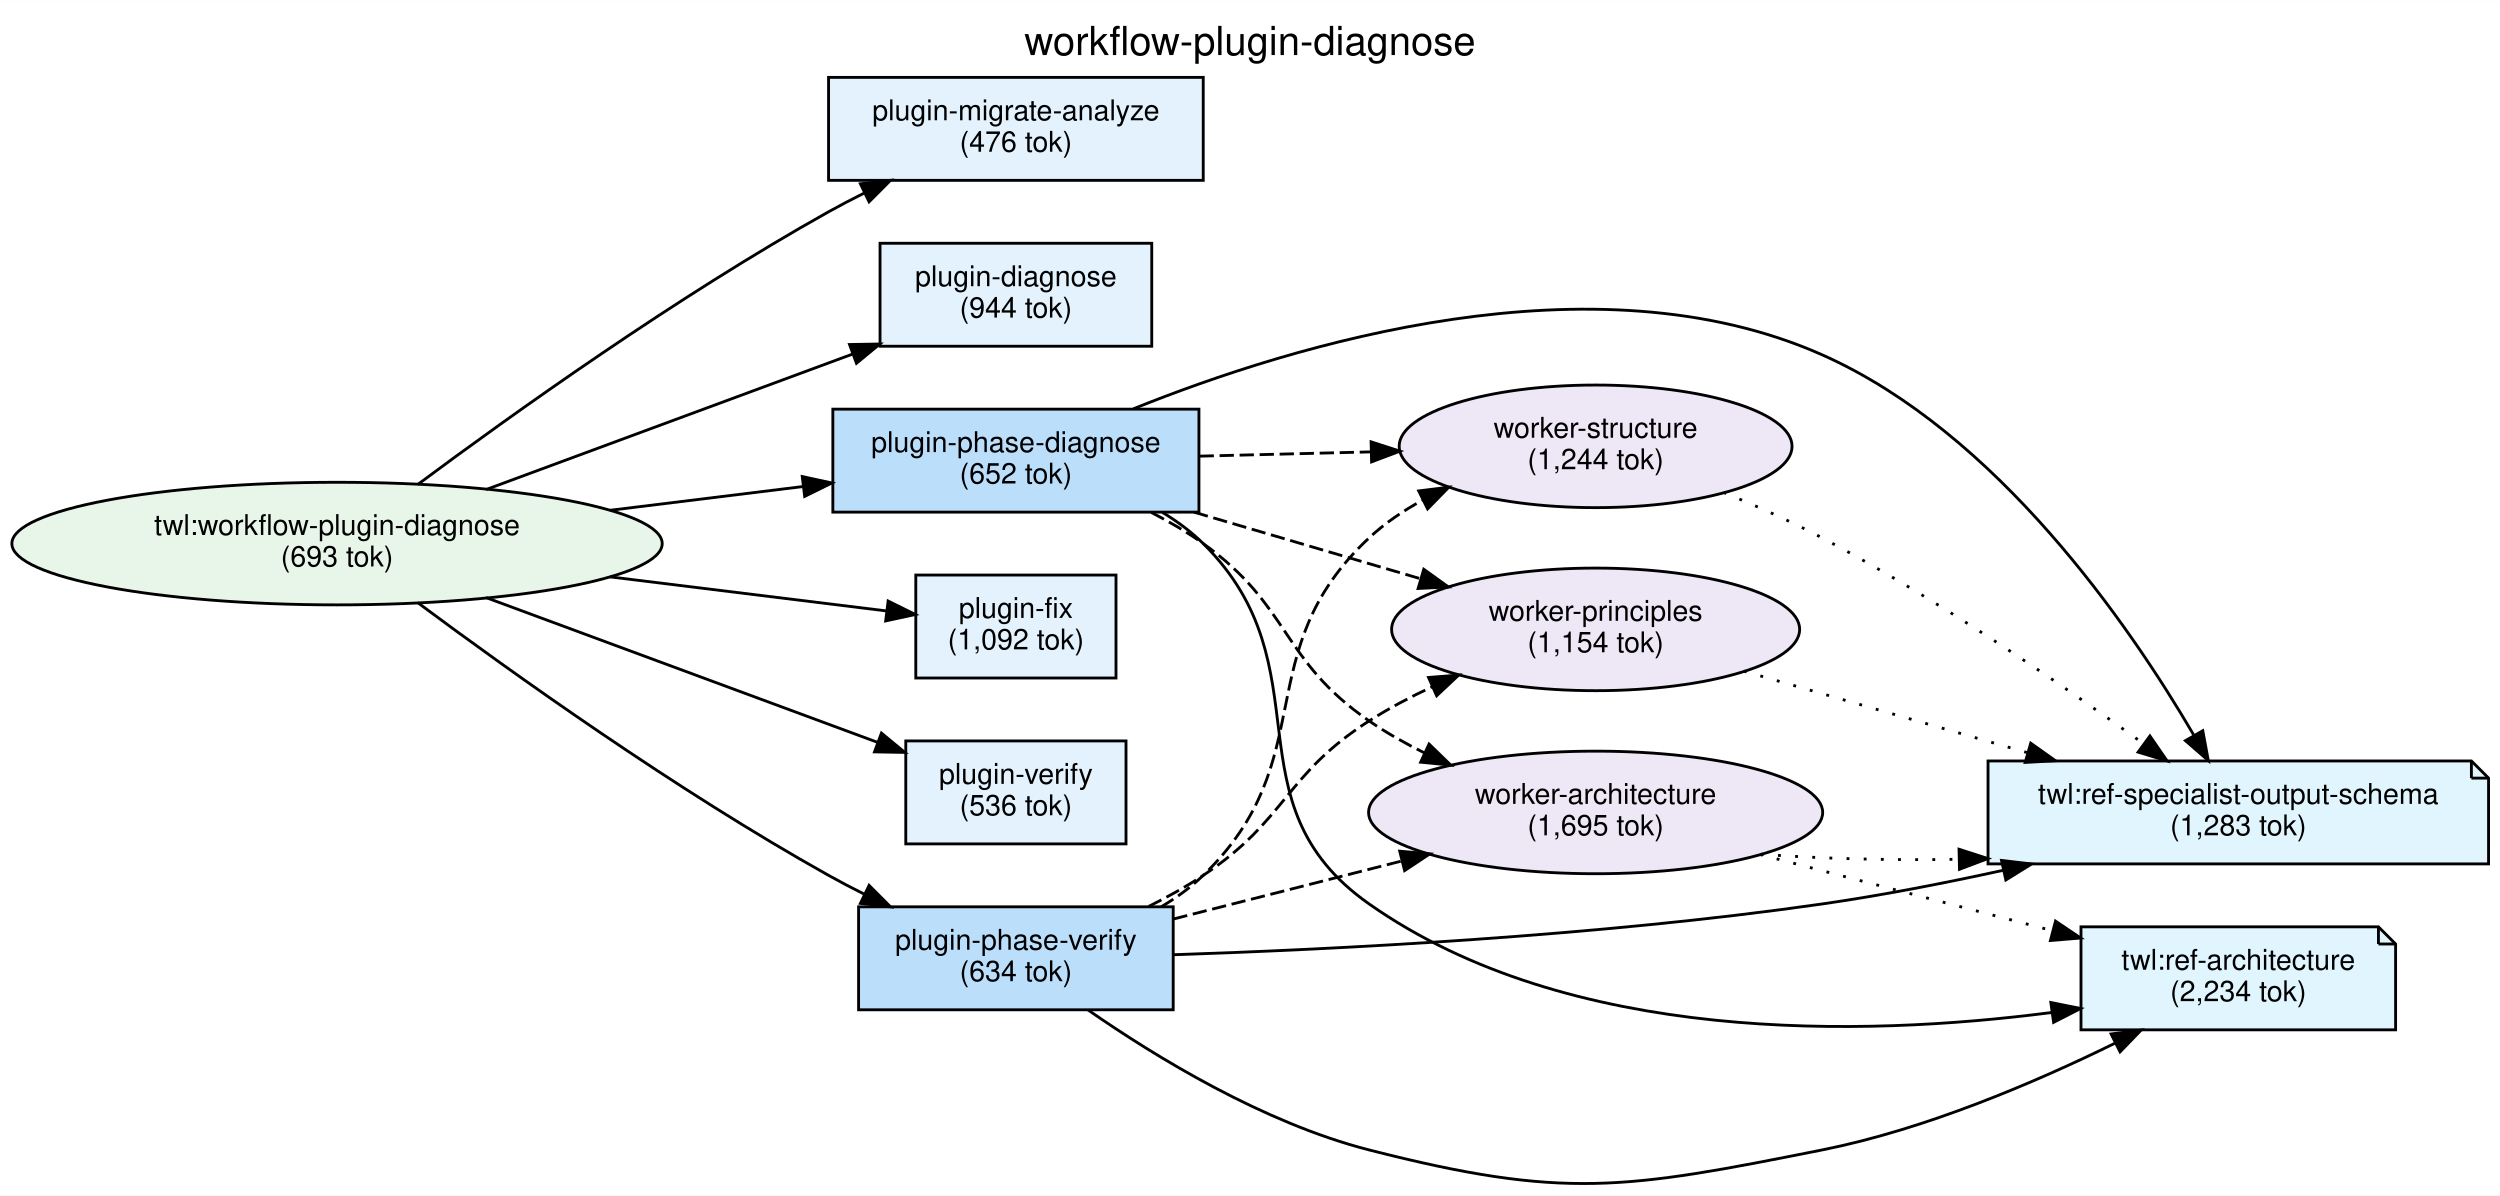
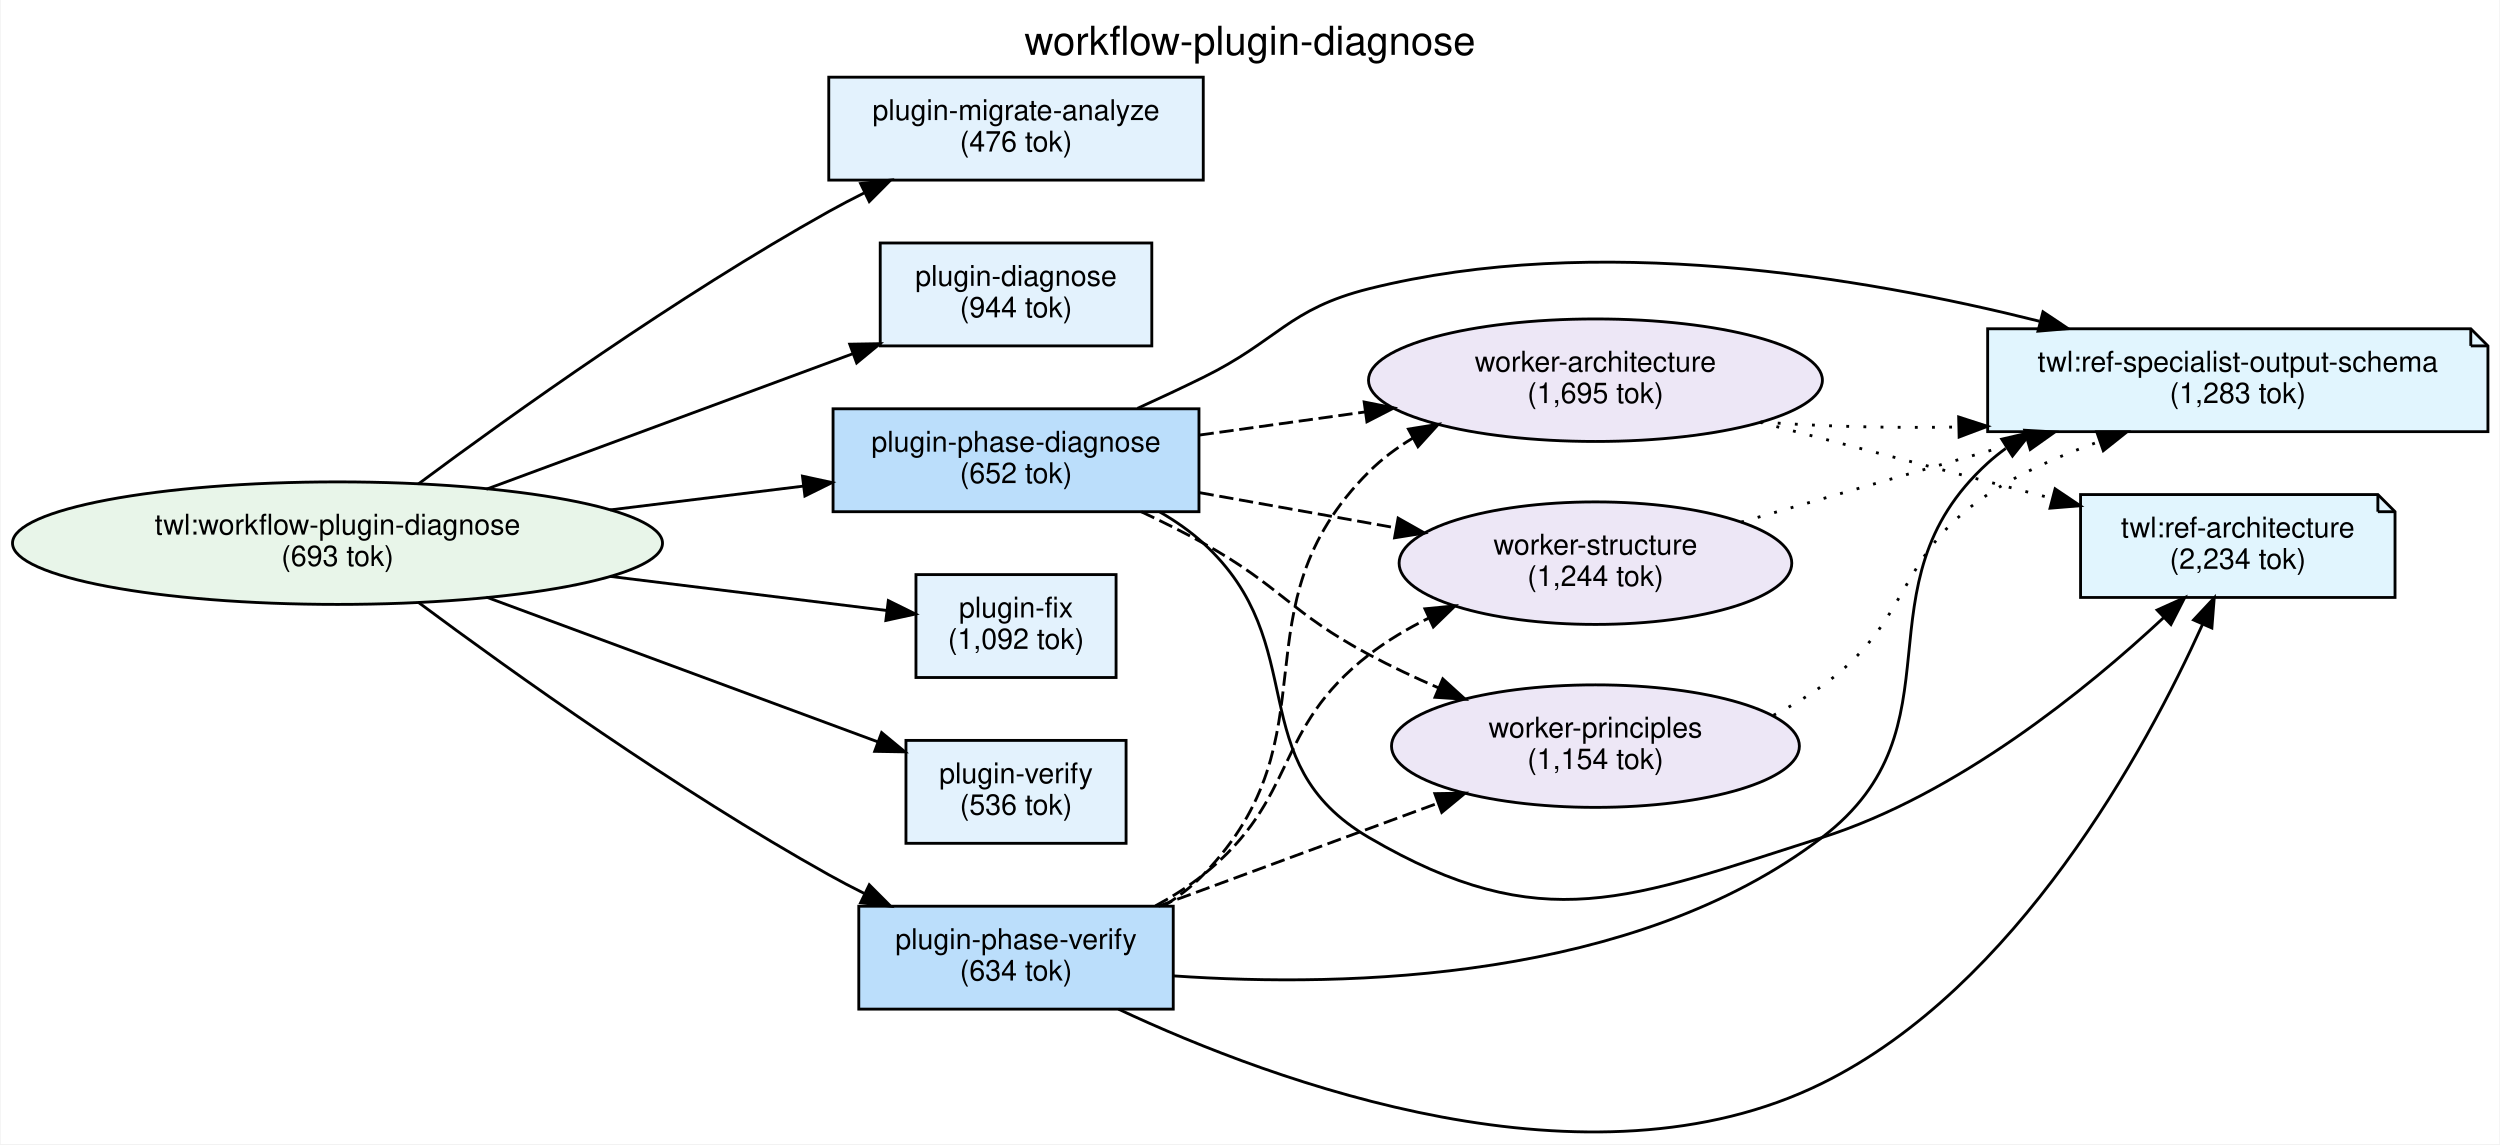
- <svg xmlns="http://www.w3.org/2000/svg" width="874pt" height="418pt" viewBox="0.00 0.00 874.08 417.93">
-   <g id="graph0" class="graph" transform="scale(1 1) rotate(0) translate(4 413.93)">
-     <polygon fill="white" stroke="transparent" points="-4,4 -4,-413.93 870.08,-413.93 870.08,4 -4,4" />
-     <text text-anchor="middle" x="433.04" y="-394.73" font-family="Helvetica,sans-Serif" font-size="14.00">workflow-plugin-diagnose</text>
+ <svg xmlns="http://www.w3.org/2000/svg" width="874pt" height="400pt" viewBox="0.00 0.00 874.08 400.24">
+   <g id="graph0" class="graph" transform="scale(1 1) rotate(0) translate(4 396.24)">
+     <polygon fill="white" stroke="transparent" points="-4,4 -4,-396.24 870.08,-396.24 870.08,4 -4,4" />
+     <text text-anchor="middle" x="433.04" y="-377.04" font-family="Helvetica,sans-Serif" font-size="14.00">workflow-plugin-diagnose</text>
    <g id="node1" class="node">
-       <ellipse fill="#e8f5e9" stroke="black" cx="113.84" cy="-223.93" rx="113.69" ry="21.43" />
-       <text text-anchor="middle" x="113.84" y="-226.93" font-family="Helvetica,sans-Serif" font-size="10.00">twl:workflow-plugin-diagnose</text>
-       <text text-anchor="middle" x="113.84" y="-215.93" font-family="Helvetica,sans-Serif" font-size="10.00">(693 tok)</text>
+       <ellipse fill="#e8f5e9" stroke="black" cx="113.84" cy="-206.24" rx="113.69" ry="21.43" />
+       <text text-anchor="middle" x="113.84" y="-209.24" font-family="Helvetica,sans-Serif" font-size="10.00">twl:workflow-plugin-diagnose</text>
+       <text text-anchor="middle" x="113.84" y="-198.24" font-family="Helvetica,sans-Serif" font-size="10.00">(693 tok)</text>
    </g>
    <g id="node4" class="node">
-       <polygon fill="#e3f2fd" stroke="black" points="416.69,-386.93 285.69,-386.93 285.69,-350.93 416.69,-350.93 416.69,-386.93" />
-       <text text-anchor="middle" x="351.19" y="-371.93" font-family="Helvetica,sans-Serif" font-size="10.00">plugin-migrate-analyze</text>
-       <text text-anchor="middle" x="351.19" y="-360.93" font-family="Helvetica,sans-Serif" font-size="10.00">(476 tok)</text>
+       <polygon fill="#e3f2fd" stroke="black" points="416.69,-369.24 285.69,-369.24 285.69,-333.24 416.69,-333.24 416.69,-369.24" />
+       <text text-anchor="middle" x="351.19" y="-354.24" font-family="Helvetica,sans-Serif" font-size="10.00">plugin-migrate-analyze</text>
+       <text text-anchor="middle" x="351.19" y="-343.24" font-family="Helvetica,sans-Serif" font-size="10.00">(476 tok)</text>
    </g>
    <g id="edge1" class="edge">
-       <path fill="none" stroke="black" d="M142.01,-244.56C174.94,-269.05 232.64,-310.29 285.69,-339.93 289.65,-342.14 293.82,-344.32 298.05,-346.43" />
-       <polygon fill="black" stroke="black" points="296.82,-349.73 307.34,-350.93 299.86,-343.42 296.82,-349.73" />
+       <path fill="none" stroke="black" d="M142.01,-226.87C174.94,-251.35 232.64,-292.6 285.69,-322.24 289.65,-324.45 293.82,-326.63 298.05,-328.74" />
+       <polygon fill="black" stroke="black" points="296.82,-332.04 307.34,-333.24 299.86,-325.73 296.82,-332.04" />
    </g>
    <g id="node5" class="node">
-       <polygon fill="#e3f2fd" stroke="black" points="398.69,-328.93 303.69,-328.93 303.69,-292.93 398.69,-292.93 398.69,-328.93" />
-       <text text-anchor="middle" x="351.19" y="-313.93" font-family="Helvetica,sans-Serif" font-size="10.00">plugin-diagnose</text>
-       <text text-anchor="middle" x="351.19" y="-302.93" font-family="Helvetica,sans-Serif" font-size="10.00">(944 tok)</text>
+       <polygon fill="#e3f2fd" stroke="black" points="398.69,-311.24 303.69,-311.24 303.69,-275.24 398.69,-275.24 398.69,-311.24" />
+       <text text-anchor="middle" x="351.19" y="-296.24" font-family="Helvetica,sans-Serif" font-size="10.00">plugin-diagnose</text>
+       <text text-anchor="middle" x="351.19" y="-285.24" font-family="Helvetica,sans-Serif" font-size="10.00">(944 tok)</text>
    </g>
    <g id="edge2" class="edge">
-       <path fill="none" stroke="black" d="M165.91,-242.81C203.67,-256.77 255.08,-275.77 294,-290.16" />
-       <polygon fill="black" stroke="black" points="293.02,-293.53 303.62,-293.71 295.45,-286.96 293.02,-293.53" />
+       <path fill="none" stroke="black" d="M165.91,-225.11C203.67,-239.07 255.08,-258.08 294,-272.47" />
+       <polygon fill="black" stroke="black" points="293.02,-275.84 303.62,-276.02 295.45,-269.27 293.02,-275.84" />
    </g>
    <g id="node6" class="node">
-       <polygon fill="#e3f2fd" stroke="black" points="386.19,-212.93 316.19,-212.93 316.19,-176.93 386.19,-176.93 386.19,-212.93" />
-       <text text-anchor="middle" x="351.19" y="-197.93" font-family="Helvetica,sans-Serif" font-size="10.00">plugin-fix</text>
-       <text text-anchor="middle" x="351.19" y="-186.93" font-family="Helvetica,sans-Serif" font-size="10.00">(1,092 tok)</text>
+       <polygon fill="#e3f2fd" stroke="black" points="386.19,-195.24 316.19,-195.24 316.19,-159.24 386.19,-159.24 386.19,-195.24" />
+       <text text-anchor="middle" x="351.19" y="-180.24" font-family="Helvetica,sans-Serif" font-size="10.00">plugin-fix</text>
+       <text text-anchor="middle" x="351.19" y="-169.24" font-family="Helvetica,sans-Serif" font-size="10.00">(1,092 tok)</text>
    </g>
    <g id="edge4" class="edge">
-       <path fill="none" stroke="black" d="M209.21,-212.3C242.66,-208.18 278.73,-203.73 306.01,-200.37" />
-       <polygon fill="black" stroke="black" points="306.52,-203.84 316.01,-199.14 305.66,-196.89 306.52,-203.84" />
+       <path fill="none" stroke="black" d="M209.21,-194.61C242.66,-190.49 278.73,-186.04 306.01,-182.68" />
+       <polygon fill="black" stroke="black" points="306.52,-186.14 316.01,-181.45 305.66,-179.2 306.52,-186.14" />
    </g>
    <g id="node7" class="node">
-       <polygon fill="#e3f2fd" stroke="black" points="389.69,-154.93 312.69,-154.93 312.69,-118.93 389.69,-118.93 389.69,-154.93" />
-       <text text-anchor="middle" x="351.19" y="-139.93" font-family="Helvetica,sans-Serif" font-size="10.00">plugin-verify</text>
-       <text text-anchor="middle" x="351.19" y="-128.93" font-family="Helvetica,sans-Serif" font-size="10.00">(536 tok)</text>
+       <polygon fill="#e3f2fd" stroke="black" points="389.69,-137.24 312.69,-137.24 312.69,-101.24 389.69,-101.24 389.69,-137.24" />
+       <text text-anchor="middle" x="351.19" y="-122.24" font-family="Helvetica,sans-Serif" font-size="10.00">plugin-verify</text>
+       <text text-anchor="middle" x="351.19" y="-111.24" font-family="Helvetica,sans-Serif" font-size="10.00">(536 tok)</text>
    </g>
    <g id="edge5" class="edge">
-       <path fill="none" stroke="black" d="M165.91,-205.05C206.62,-190 263.2,-169.08 302.89,-154.41" />
-       <polygon fill="black" stroke="black" points="304.18,-157.67 312.35,-150.92 301.75,-151.1 304.18,-157.67" />
+       <path fill="none" stroke="black" d="M165.91,-187.36C206.62,-172.31 263.2,-151.39 302.89,-136.72" />
+       <polygon fill="black" stroke="black" points="304.18,-139.98 312.35,-133.23 301.75,-133.41 304.18,-139.98" />
    </g>
    <g id="node8" class="node">
-       <polygon fill="#bbdefb" stroke="black" points="415.19,-270.93 287.19,-270.93 287.19,-234.93 415.19,-234.93 415.19,-270.93" />
-       <text text-anchor="middle" x="351.19" y="-255.93" font-family="Helvetica,sans-Serif" font-size="10.00">plugin-phase-diagnose</text>
-       <text text-anchor="middle" x="351.19" y="-244.93" font-family="Helvetica,sans-Serif" font-size="10.00">(652 tok)</text>
+       <polygon fill="#bbdefb" stroke="black" points="415.19,-253.24 287.19,-253.24 287.19,-217.24 415.19,-217.24 415.19,-253.24" />
+       <text text-anchor="middle" x="351.19" y="-238.24" font-family="Helvetica,sans-Serif" font-size="10.00">plugin-phase-diagnose</text>
+       <text text-anchor="middle" x="351.19" y="-227.24" font-family="Helvetica,sans-Serif" font-size="10.00">(652 tok)</text>
    </g>
    <g id="edge3" class="edge">
-       <path fill="none" stroke="black" d="M209.21,-235.56C231.73,-238.33 255.44,-241.25 276.85,-243.89" />
-       <polygon fill="black" stroke="black" points="276.49,-247.37 286.84,-245.12 277.34,-240.43 276.49,-247.37" />
+       <path fill="none" stroke="black" d="M209.21,-217.87C231.73,-220.64 255.44,-223.56 276.85,-226.2" />
+       <polygon fill="black" stroke="black" points="276.49,-229.68 286.84,-227.43 277.34,-222.73 276.49,-229.68" />
    </g>
    <g id="node9" class="node">
-       <polygon fill="#bbdefb" stroke="black" points="406.19,-96.93 296.19,-96.93 296.19,-60.93 406.19,-60.93 406.19,-96.93" />
-       <text text-anchor="middle" x="351.19" y="-81.93" font-family="Helvetica,sans-Serif" font-size="10.00">plugin-phase-verify</text>
-       <text text-anchor="middle" x="351.19" y="-70.93" font-family="Helvetica,sans-Serif" font-size="10.00">(634 tok)</text>
+       <polygon fill="#bbdefb" stroke="black" points="406.19,-79.24 296.19,-79.24 296.19,-43.24 406.19,-43.24 406.19,-79.24" />
+       <text text-anchor="middle" x="351.19" y="-64.24" font-family="Helvetica,sans-Serif" font-size="10.00">plugin-phase-verify</text>
+       <text text-anchor="middle" x="351.19" y="-53.24" font-family="Helvetica,sans-Serif" font-size="10.00">(634 tok)</text>
    </g>
    <g id="edge6" class="edge">
-       <path fill="none" stroke="black" d="M142.01,-203.3C174.94,-178.81 232.64,-137.57 285.69,-107.93 289.65,-105.71 293.82,-103.53 298.05,-101.42" />
-       <polygon fill="black" stroke="black" points="299.86,-104.43 307.34,-96.93 296.82,-98.13 299.86,-104.43" />
+       <path fill="none" stroke="black" d="M142.01,-185.61C174.94,-161.12 232.64,-119.88 285.69,-90.24 289.65,-88.02 293.82,-85.84 298.05,-83.73" />
+       <polygon fill="black" stroke="black" points="299.86,-86.74 307.34,-79.24 296.82,-80.44 299.86,-86.74" />
    </g>
    <g id="node2" class="node">
-       <polygon fill="#e1f5fe" stroke="black" points="860.08,-147.93 691.08,-147.93 691.08,-111.93 866.08,-111.93 866.08,-141.93 860.08,-147.93" />
-       <polyline fill="none" stroke="black" points="860.08,-147.93 860.08,-141.93 " />
-       <polyline fill="none" stroke="black" points="866.08,-141.93 860.08,-141.93 " />
-       <text text-anchor="middle" x="778.58" y="-132.93" font-family="Helvetica,sans-Serif" font-size="10.00">twl:ref-specialist-output-schema</text>
-       <text text-anchor="middle" x="778.58" y="-121.93" font-family="Helvetica,sans-Serif" font-size="10.00">(1,283 tok)</text>
+       <polygon fill="#e1f5fe" stroke="black" points="860.08,-281.24 691.08,-281.24 691.08,-245.24 866.08,-245.24 866.08,-275.24 860.08,-281.24" />
+       <polyline fill="none" stroke="black" points="860.08,-281.24 860.08,-275.24 " />
+       <polyline fill="none" stroke="black" points="866.08,-275.24 860.08,-275.24 " />
+       <text text-anchor="middle" x="778.58" y="-266.24" font-family="Helvetica,sans-Serif" font-size="10.00">twl:ref-specialist-output-schema</text>
+       <text text-anchor="middle" x="778.58" y="-255.24" font-family="Helvetica,sans-Serif" font-size="10.00">(1,283 tok)</text>
    </g>
    <g id="node3" class="node">
-       <polygon fill="#e1f5fe" stroke="black" points="827.58,-89.93 723.58,-89.93 723.58,-53.93 833.58,-53.93 833.58,-83.93 827.58,-89.93" />
-       <polyline fill="none" stroke="black" points="827.58,-89.93 827.58,-83.93 " />
-       <polyline fill="none" stroke="black" points="833.58,-83.93 827.58,-83.93 " />
-       <text text-anchor="middle" x="778.58" y="-74.93" font-family="Helvetica,sans-Serif" font-size="10.00">twl:ref-architecture</text>
-       <text text-anchor="middle" x="778.58" y="-63.93" font-family="Helvetica,sans-Serif" font-size="10.00">(2,234 tok)</text>
+       <polygon fill="#e1f5fe" stroke="black" points="827.58,-223.24 723.58,-223.24 723.58,-187.24 833.58,-187.24 833.58,-217.24 827.58,-223.24" />
+       <polyline fill="none" stroke="black" points="827.58,-223.24 827.58,-217.24 " />
+       <polyline fill="none" stroke="black" points="833.58,-217.24 827.58,-217.24 " />
+       <text text-anchor="middle" x="778.58" y="-208.24" font-family="Helvetica,sans-Serif" font-size="10.00">twl:ref-architecture</text>
+       <text text-anchor="middle" x="778.58" y="-197.24" font-family="Helvetica,sans-Serif" font-size="10.00">(2,234 tok)</text>
    </g>
    <g id="edge10" class="edge">
-       <path fill="none" stroke="black" d="M392.24,-271.04C448.52,-293.7 553.07,-325.48 633.08,-289.93 694.41,-262.68 740.72,-195.11 762.96,-157.07" />
-       <polygon fill="black" stroke="black" points="766.17,-158.5 768.09,-148.08 760.09,-155.03 766.17,-158.5" />
+       <path fill="none" stroke="black" d="M393.67,-253.39C401.37,-256.89 409.31,-260.61 416.69,-264.24 442.92,-277.13 446.34,-288.14 474.69,-295.24 553.64,-315.01 647.16,-299.44 709.18,-283.87" />
+       <polygon fill="black" stroke="black" points="710.43,-287.17 719.24,-281.28 708.68,-280.39 710.43,-287.17" />
    </g>
    <g id="edge11" class="edge">
-       <path fill="none" stroke="black" d="M402.45,-234.82C407.62,-231.69 412.5,-228.08 416.69,-223.93 460.47,-180.53 424.25,-133.37 474.69,-97.93 544.58,-48.82 647.16,-51.41 713.16,-59.96" />
-       <polygon fill="black" stroke="black" points="713.04,-63.48 723.43,-61.38 714,-56.54 713.04,-63.48" />
+       <path fill="none" stroke="black" d="M401.46,-217.17C406.93,-214.01 412.16,-210.38 416.69,-206.24 455.48,-170.8 429.33,-129.75 474.69,-103.24 535.46,-67.71 565.98,-81.94 633.08,-103.24 680.5,-118.29 725.77,-155.14 752.62,-180.17" />
+       <polygon fill="black" stroke="black" points="750.36,-182.85 760.02,-187.2 755.19,-177.78 750.36,-182.85" />
    </g>
    <g id="node10" class="node">
-       <ellipse fill="#ede7f6" stroke="black" cx="553.88" cy="-257.93" rx="68.68" ry="21.43" />
-       <text text-anchor="middle" x="553.88" y="-260.93" font-family="Helvetica,sans-Serif" font-size="10.00">worker-structure</text>
-       <text text-anchor="middle" x="553.88" y="-249.93" font-family="Helvetica,sans-Serif" font-size="10.00">(1,244 tok)</text>
+       <ellipse fill="#ede7f6" stroke="black" cx="553.88" cy="-199.24" rx="68.68" ry="21.43" />
+       <text text-anchor="middle" x="553.88" y="-202.24" font-family="Helvetica,sans-Serif" font-size="10.00">worker-structure</text>
+       <text text-anchor="middle" x="553.88" y="-191.24" font-family="Helvetica,sans-Serif" font-size="10.00">(1,244 tok)</text>
    </g>
    <g id="edge7" class="edge">
-       <path fill="none" stroke="black" stroke-dasharray="5,2" d="M415.41,-254.5C434.4,-254.98 455.44,-255.5 475.24,-255.99" />
-       <polygon fill="black" stroke="black" points="475.38,-259.5 485.46,-256.25 475.55,-252.5 475.38,-259.5" />
+       <path fill="none" stroke="black" stroke-dasharray="5,2" d="M415.41,-223.9C437.24,-219.98 461.78,-215.58 484.03,-211.59" />
+       <polygon fill="black" stroke="black" points="484.85,-215 494.07,-209.79 483.61,-208.11 484.85,-215" />
    </g>
    <g id="node11" class="node">
-       <ellipse fill="#ede7f6" stroke="black" cx="553.88" cy="-193.93" rx="71.34" ry="21.43" />
-       <text text-anchor="middle" x="553.88" y="-196.93" font-family="Helvetica,sans-Serif" font-size="10.00">worker-principles</text>
-       <text text-anchor="middle" x="553.88" y="-185.93" font-family="Helvetica,sans-Serif" font-size="10.00">(1,154 tok)</text>
+       <ellipse fill="#ede7f6" stroke="black" cx="553.88" cy="-135.24" rx="71.34" ry="21.43" />
+       <text text-anchor="middle" x="553.88" y="-138.24" font-family="Helvetica,sans-Serif" font-size="10.00">worker-principles</text>
+       <text text-anchor="middle" x="553.88" y="-127.24" font-family="Helvetica,sans-Serif" font-size="10.00">(1,154 tok)</text>
    </g>
    <g id="edge8" class="edge">
-       <path fill="none" stroke="black" stroke-dasharray="5,2" d="M413.49,-234.91C438.63,-227.52 467.64,-218.99 492.66,-211.63" />
-       <polygon fill="black" stroke="black" points="493.79,-214.95 502.4,-208.77 491.82,-208.23 493.79,-214.95" />
+       <path fill="none" stroke="black" stroke-dasharray="5,2" d="M395.02,-217.21C402.35,-213.78 409.82,-210.05 416.69,-206.24 443.84,-191.15 447.28,-181.86 474.69,-167.24 482.4,-163.12 490.76,-159.19 499.04,-155.58" />
+       <polygon fill="black" stroke="black" points="500.48,-158.77 508.32,-151.64 497.75,-152.32 500.48,-158.77" />
    </g>
    <g id="node12" class="node">
-       <ellipse fill="#ede7f6" stroke="black" cx="553.88" cy="-129.93" rx="79.39" ry="21.43" />
-       <text text-anchor="middle" x="553.88" y="-132.93" font-family="Helvetica,sans-Serif" font-size="10.00">worker-architecture</text>
-       <text text-anchor="middle" x="553.88" y="-121.93" font-family="Helvetica,sans-Serif" font-size="10.00">(1,695 tok)</text>
+       <ellipse fill="#ede7f6" stroke="black" cx="553.88" cy="-263.24" rx="79.39" ry="21.43" />
+       <text text-anchor="middle" x="553.88" y="-266.24" font-family="Helvetica,sans-Serif" font-size="10.00">worker-architecture</text>
+       <text text-anchor="middle" x="553.88" y="-255.24" font-family="Helvetica,sans-Serif" font-size="10.00">(1,695 tok)</text>
    </g>
    <g id="edge9" class="edge">
-       <path fill="none" stroke="black" stroke-dasharray="5,2" d="M398.54,-234.81C404.86,-231.56 411.1,-227.93 416.69,-223.93 447.38,-201.98 443.62,-183.35 474.69,-161.93 480.67,-157.81 487.26,-154.08 494,-150.76" />
-       <polygon fill="black" stroke="black" points="495.64,-153.85 503.24,-146.47 492.7,-147.5 495.64,-153.85" />
+       <path fill="none" stroke="black" stroke-dasharray="5,2" d="M415.41,-244.06C433.81,-246.62 454.14,-249.46 473.4,-252.15" />
+       <polygon fill="black" stroke="black" points="472.97,-255.62 483.36,-253.54 473.94,-248.69 472.97,-255.62" />
    </g>
    <g id="edge15" class="edge">
-       <path fill="none" stroke="black" d="M406.29,-80.18C463.04,-82.05 554.7,-86.66 633.08,-97.93 653.73,-100.9 675.83,-105.2 696.37,-109.7" />
-       <polygon fill="black" stroke="black" points="695.79,-113.15 706.31,-111.91 697.31,-106.32 695.79,-113.15" />
+       <path fill="none" stroke="black" d="M406.41,-54.86C467.71,-50.65 567.49,-53.25 633.08,-103.24 683.72,-141.83 644.01,-191.36 691.08,-234.24 693.08,-236.06 695.19,-237.76 697.4,-239.36" />
+       <polygon fill="black" stroke="black" points="696.01,-242.62 706.34,-245.02 699.76,-236.71 696.01,-242.62" />
    </g>
    <g id="edge16" class="edge">
-       <path fill="none" stroke="black" d="M376.44,-60.85C400.1,-44.42 437.82,-21.35 474.69,-11.93 542.89,5.51 564.04,1.84 633.08,-11.93 669.1,-19.11 707.38,-35.44 735.49,-49.26" />
-       <polygon fill="black" stroke="black" points="734.1,-52.48 744.61,-53.83 737.24,-46.22 734.1,-52.48" />
+       <path fill="none" stroke="black" d="M387.01,-43.23C442.14,-17.39 551.61,22.9 633.08,-17.24 701.43,-50.91 746.48,-134.16 766.19,-177.7" />
+       <polygon fill="black" stroke="black" points="763.1,-179.37 770.34,-187.11 769.51,-176.55 763.1,-179.37" />
    </g>
    <g id="edge12" class="edge">
-       <path fill="none" stroke="black" stroke-dasharray="5,2" d="M402.02,-96.95C407.33,-100.11 412.36,-103.75 416.69,-107.93 458.71,-148.53 431.98,-186.04 474.69,-225.93 480.14,-231.02 486.52,-235.35 493.23,-239.03" />
-       <polygon fill="black" stroke="black" points="492.03,-242.34 502.54,-243.64 495.13,-236.06 492.03,-242.34" />
+       <path fill="none" stroke="black" stroke-dasharray="5,2" d="M399.95,-79.36C405.86,-82.55 411.6,-86.18 416.69,-90.24 450.17,-116.97 440.76,-141.08 474.69,-167.24 480.98,-172.09 488.1,-176.32 495.43,-179.97" />
+       <polygon fill="black" stroke="black" points="494.23,-183.27 504.78,-184.3 497.17,-176.92 494.23,-183.27" />
    </g>
    <g id="edge13" class="edge">
-       <path fill="none" stroke="black" stroke-dasharray="5,2" d="M397.61,-97.07C404.2,-100.35 410.76,-103.99 416.69,-107.93 446.03,-127.41 445.02,-142.95 474.69,-161.93 481.54,-166.31 489.09,-170.3 496.72,-173.85" />
-       <polygon fill="black" stroke="black" points="495.46,-177.12 506.02,-177.97 498.3,-170.72 495.46,-177.12" />
+       <path fill="none" stroke="black" stroke-dasharray="5,2" d="M401.03,-79.24C430.55,-90.13 468.24,-104.03 498.68,-115.25" />
+       <polygon fill="black" stroke="black" points="497.7,-118.62 508.29,-118.79 500.12,-112.05 497.7,-118.62" />
    </g>
    <g id="edge14" class="edge">
-       <path fill="none" stroke="black" stroke-dasharray="5,2" d="M406.24,-92.66C430.84,-98.91 460.2,-106.38 486.17,-112.97" />
-       <polygon fill="black" stroke="black" points="485.38,-116.39 495.93,-115.46 487.1,-109.6 485.38,-116.39" />
+       <path fill="none" stroke="black" stroke-dasharray="5,2" d="M402.94,-79.37C407.96,-82.49 412.67,-86.09 416.69,-90.24 463.82,-138.92 426.73,-183.37 474.69,-231.24 479.18,-235.73 484.4,-239.61 489.96,-242.97" />
+       <polygon fill="black" stroke="black" points="488.46,-246.14 498.92,-247.82 491.8,-239.98 488.46,-246.14" />
    </g>
    <g id="edge17" class="edge">
-       <path fill="none" stroke="black" stroke-dasharray="1,5" d="M598.61,-241.82C610.03,-237.13 622.19,-231.7 633.08,-225.93 673.48,-204.52 716.77,-174.74 745.32,-154.05" />
-       <polygon fill="black" stroke="black" points="747.68,-156.67 753.69,-147.94 743.55,-151.01 747.68,-156.67" />
+       <path fill="none" stroke="black" stroke-dasharray="1,5" d="M604.86,-213.6C634.26,-222.05 671.97,-232.89 704.65,-242.28" />
+       <polygon fill="black" stroke="black" points="704.03,-245.74 714.61,-245.14 705.97,-239.01 704.03,-245.74" />
    </g>
    <g id="edge18" class="edge">
-       <path fill="none" stroke="black" stroke-dasharray="1,5" d="M605.7,-179.33C635.01,-170.9 672.37,-160.16 704.77,-150.85" />
-       <polygon fill="black" stroke="black" points="706.01,-154.14 714.65,-148.01 704.07,-147.41 706.01,-154.14" />
+       <path fill="none" stroke="black" stroke-dasharray="1,5" d="M616.16,-146.04C622.09,-149.06 627.84,-152.47 633.08,-156.24 665.07,-179.21 658.36,-201.31 691.08,-223.24 702.83,-231.11 716.91,-237.02 730.27,-241.85" />
+       <polygon fill="black" stroke="black" points="729.23,-245.19 739.82,-245.18 731.53,-238.58 729.23,-245.19" />
    </g>
    <g id="edge19" class="edge">
-       <path fill="none" stroke="black" stroke-dasharray="1,5" d="M611.66,-115.33C632.74,-113.73 657.3,-113.14 680.95,-113.56" />
-       <polygon fill="black" stroke="black" points="680.94,-117.06 691.02,-113.8 681.1,-110.06 680.94,-117.06" />
+       <path fill="none" stroke="black" stroke-dasharray="1,5" d="M611.66,-248.64C632.74,-247.04 657.3,-246.45 680.95,-246.87" />
+       <polygon fill="black" stroke="black" points="680.94,-250.37 691.02,-247.11 681.1,-243.37 680.94,-250.37" />
    </g>
    <g id="edge20" class="edge">
-       <path fill="none" stroke="black" stroke-dasharray="1,5" d="M611.37,-115.22C642.55,-107.1 681.38,-96.98 713.67,-88.57" />
-       <polygon fill="black" stroke="black" points="714.67,-91.93 723.46,-86.02 712.9,-85.16 714.67,-91.93" />
+       <path fill="none" stroke="black" stroke-dasharray="1,5" d="M611.37,-248.53C642.55,-240.41 681.38,-230.29 713.67,-221.88" />
+       <polygon fill="black" stroke="black" points="714.67,-225.24 723.46,-219.33 712.9,-218.47 714.67,-225.24" />
    </g>
  </g>
</svg>
